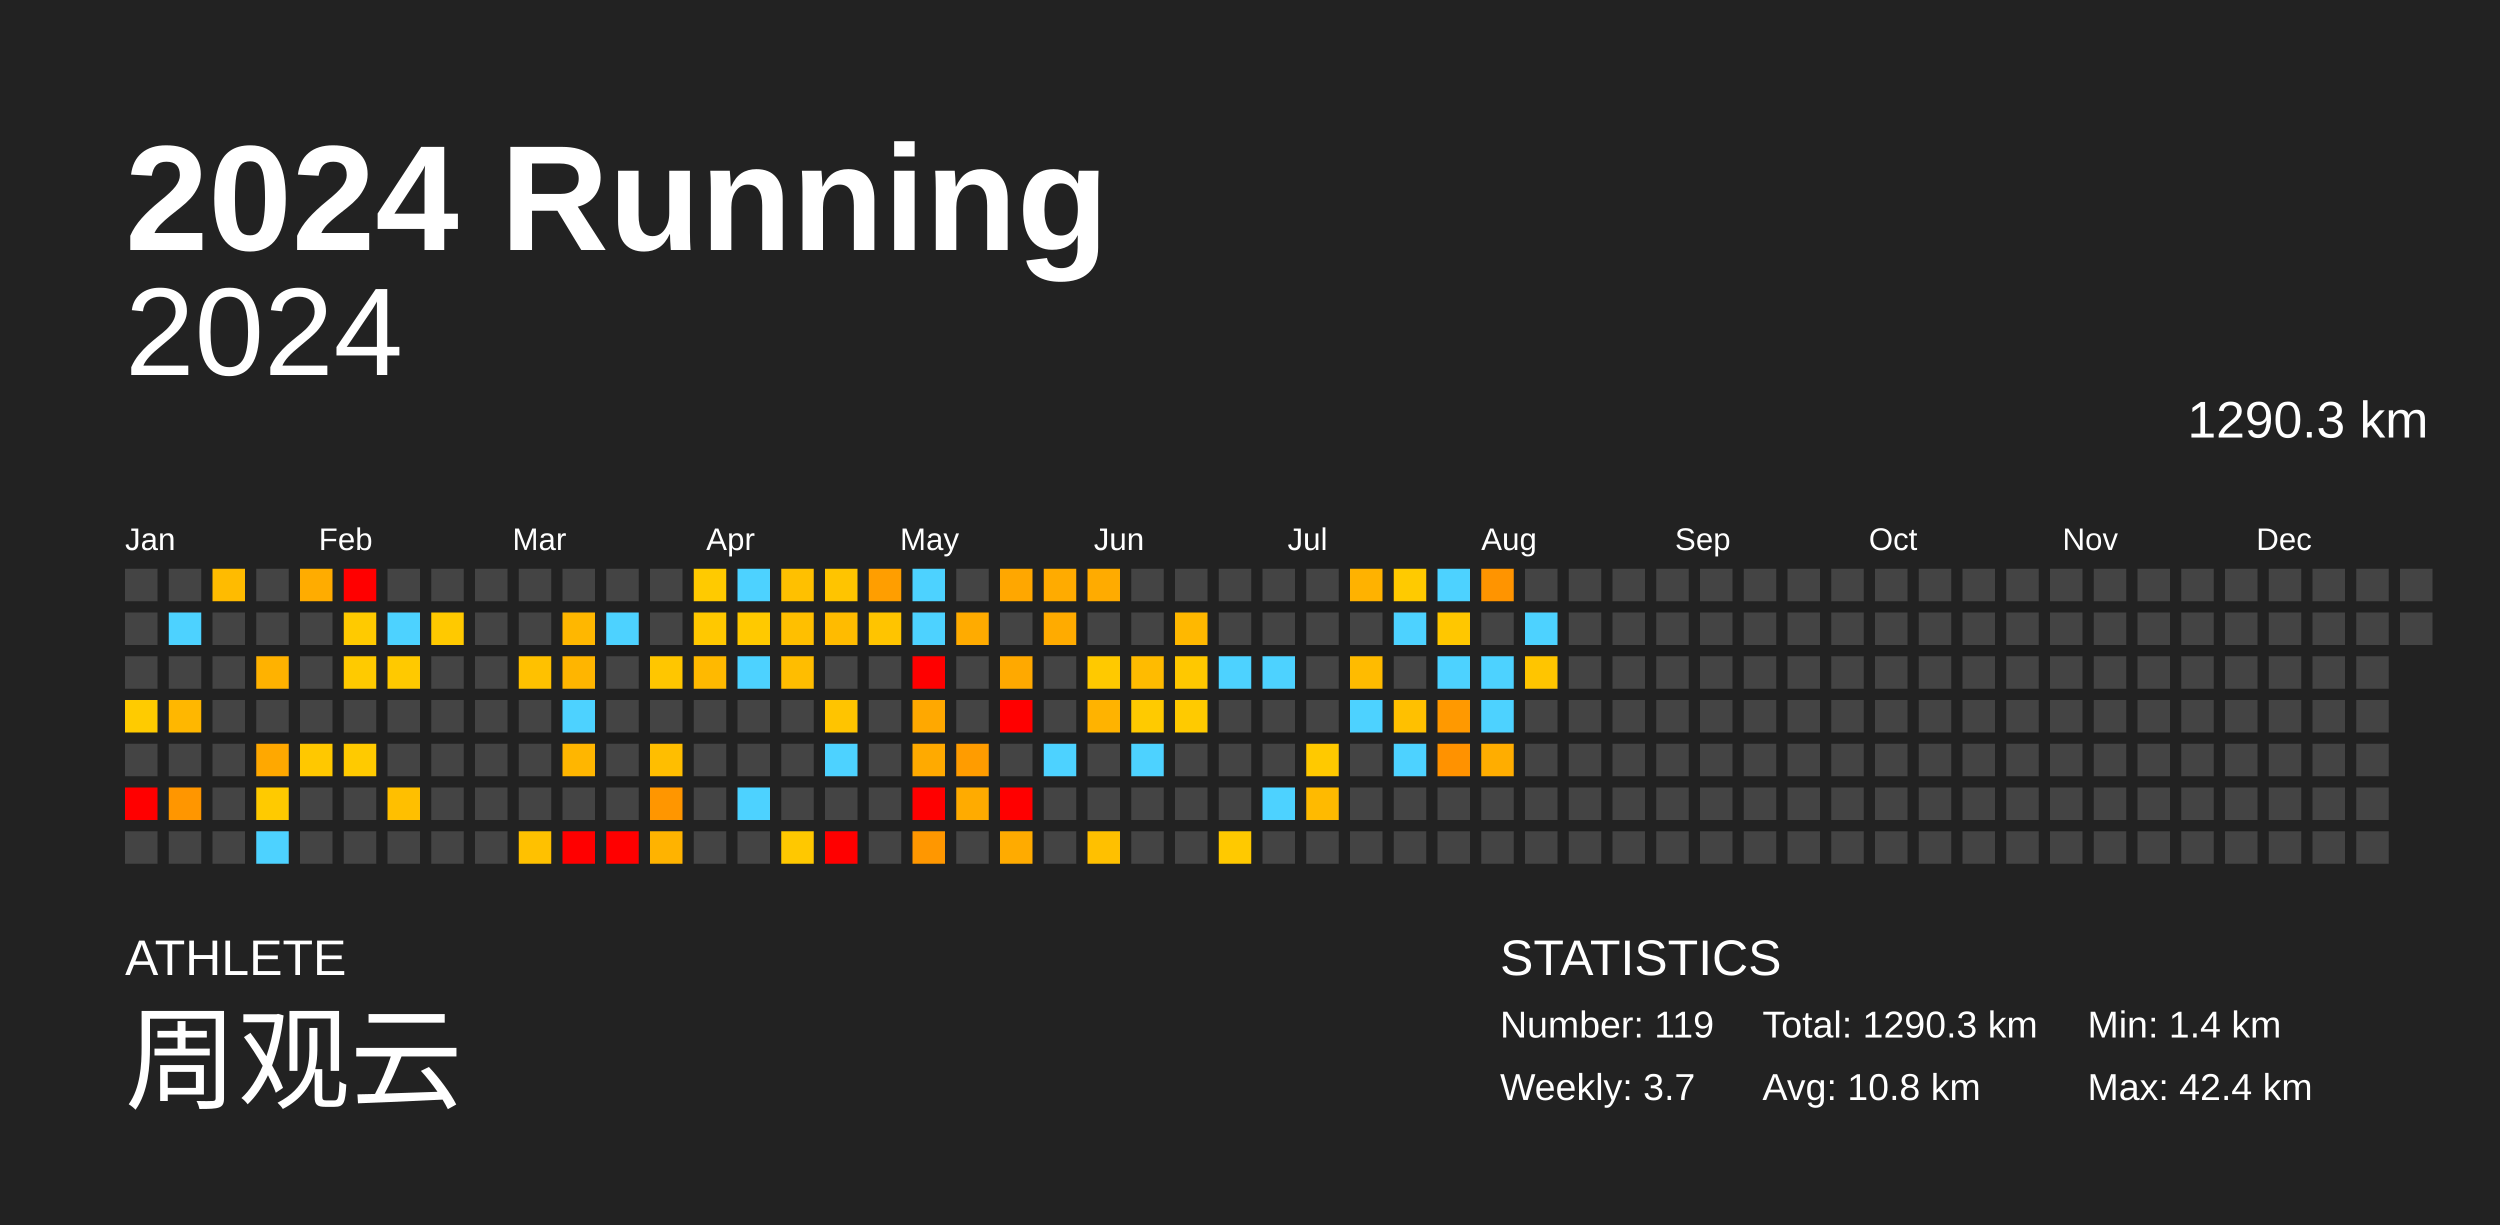
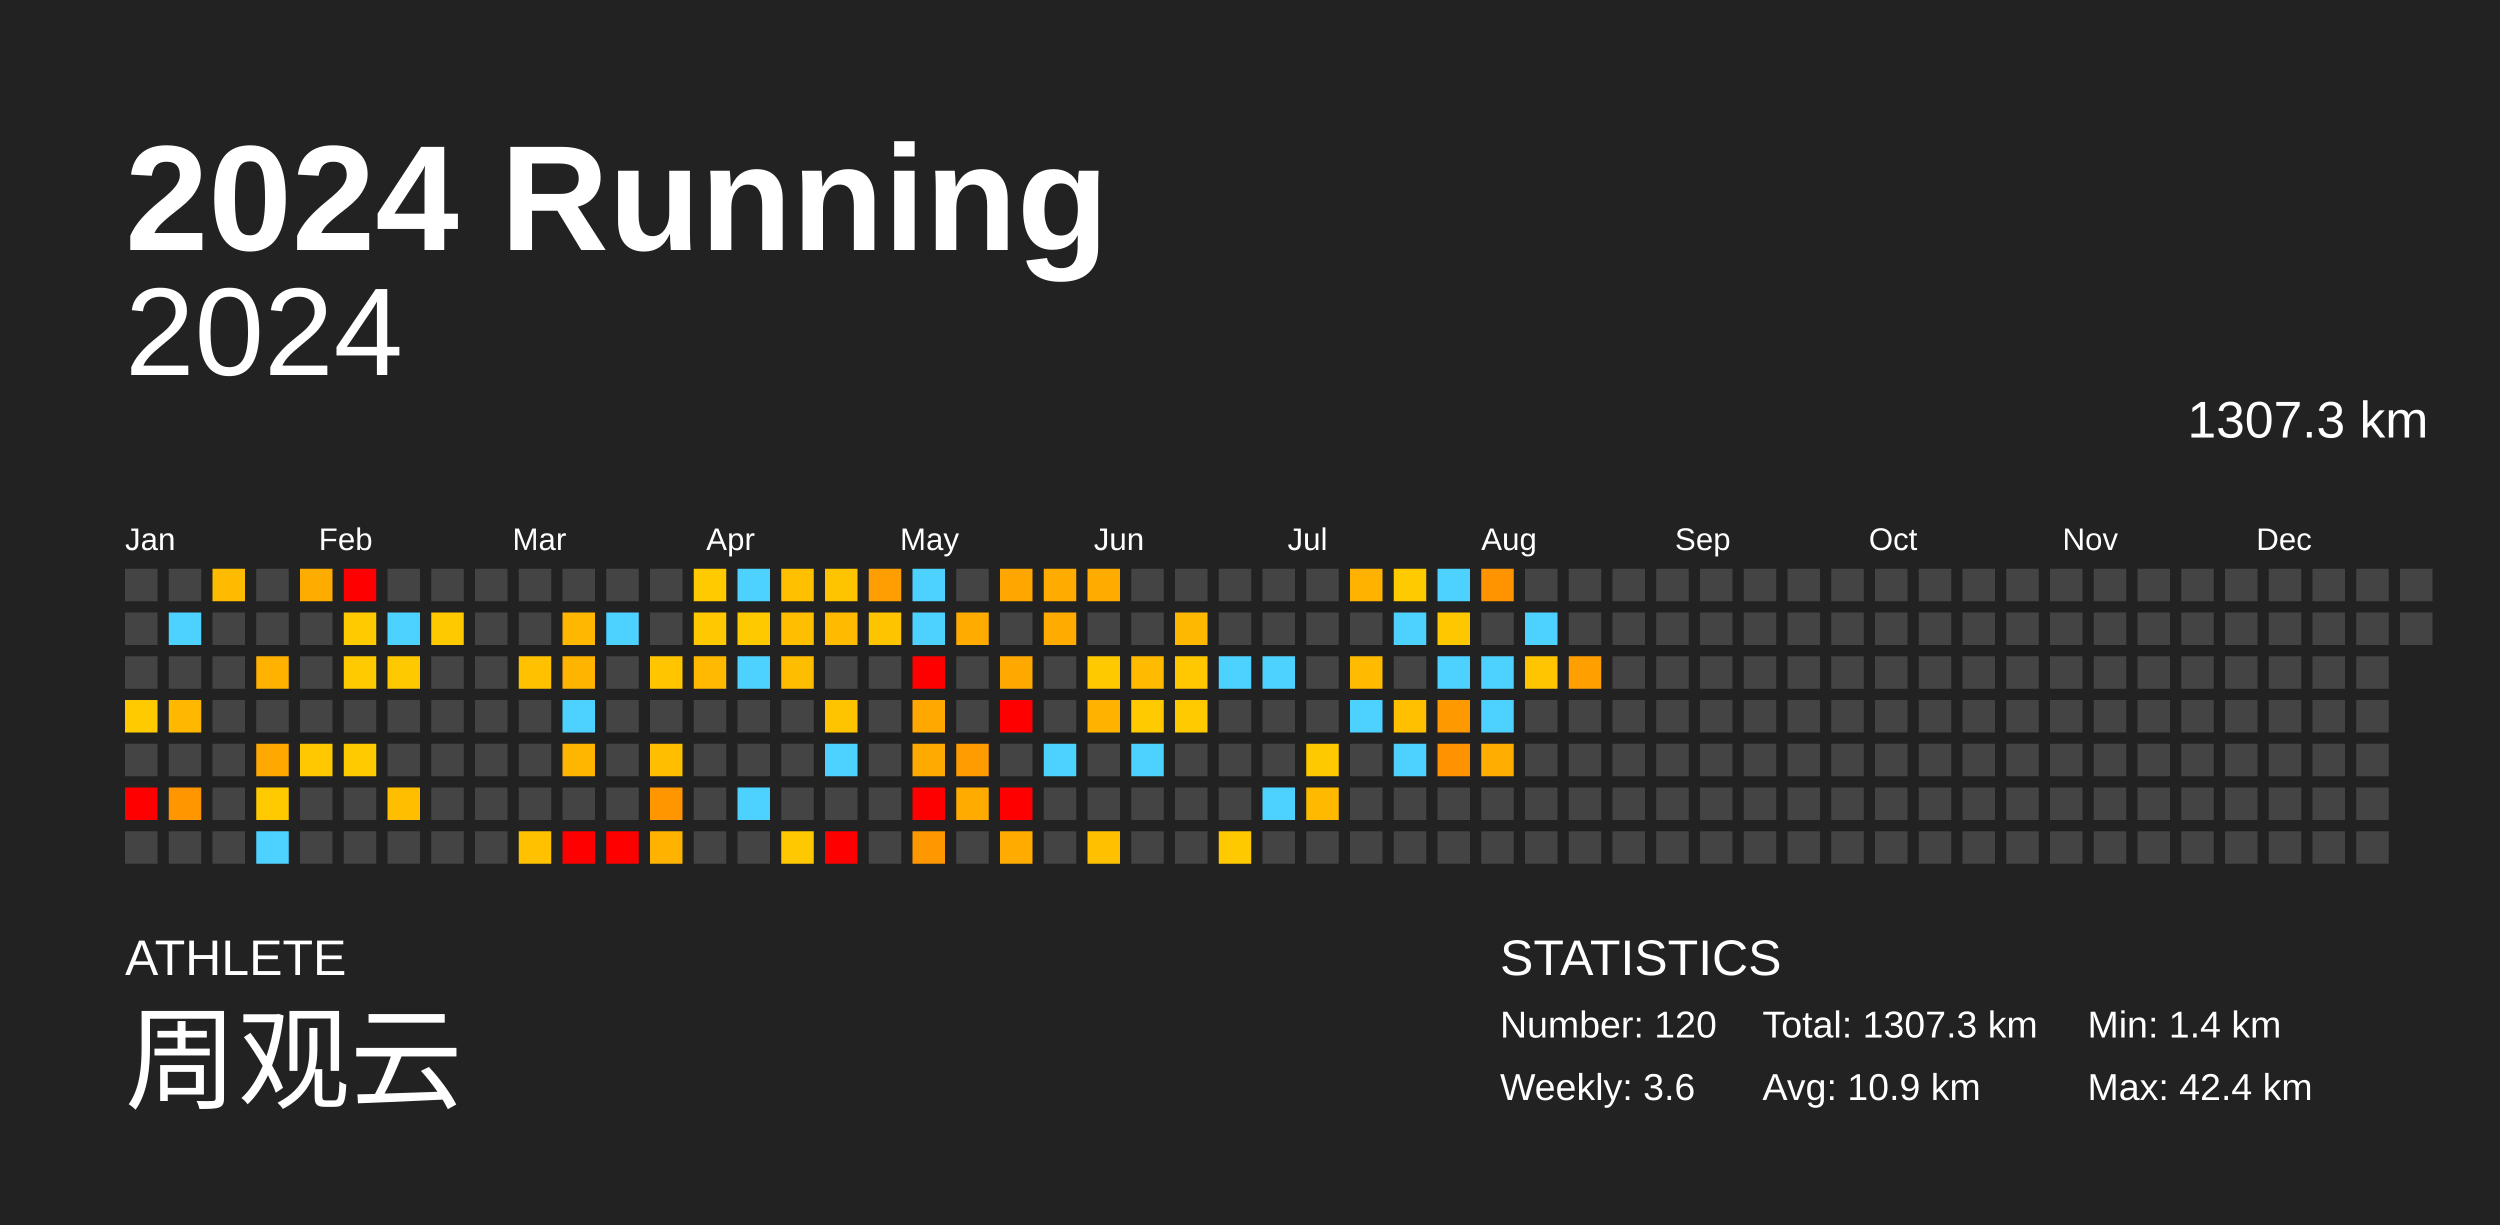
<svg xmlns="http://www.w3.org/2000/svg" baseProfile="full" height="98mm" version="1.1" viewBox="0,0,200,98" width="200mm">
  <defs />
  <rect fill="#222222" height="98" width="200" x="0" y="0" />
  <text fill="#FFFFFF" style="font-size:12px; font-family:Arial; font-weight:bold;" x="10" y="20">2024 Running</text>
  <text fill="#FFFFFF" style="font-size:4px; font-family:Arial" x="10" y="78">ATHLETE</text>
  <text fill="#FFFFFF" style="font-size:9px; font-family:Arial" x="10" y="88">周观云</text>
  <text fill="#FFFFFF" style="font-size:4px; font-family:Arial" x="120" y="78">STATISTICS</text>
-   <text fill="#FFFFFF" style="font-size:3px; font-family:Arial" x="120" y="83">Number: 119</text>
-   <text fill="#FFFFFF" style="font-size:3px; font-family:Arial" x="120" y="88">Weekly: 3.7</text>
-   <text fill="#FFFFFF" style="font-size:3px; font-family:Arial" x="141" y="83">Total: 1290.3 km</text>
-   <text fill="#FFFFFF" style="font-size:3px; font-family:Arial" x="141" y="88">Avg: 10.8 km</text>
+   <text fill="#FFFFFF" style="font-size:3px; font-family:Arial" x="120" y="83">Number: 120</text>
+   <text fill="#FFFFFF" style="font-size:3px; font-family:Arial" x="120" y="88">Weekly: 3.6</text>
+   <text fill="#FFFFFF" style="font-size:3px; font-family:Arial" x="141" y="83">Total: 1307.3 km</text>
+   <text fill="#FFFFFF" style="font-size:3px; font-family:Arial" x="141" y="88">Avg: 10.9 km</text>
  <text fill="#FFFFFF" style="font-size:3px; font-family:Arial" x="167" y="83">Min: 1.4 km</text>
  <text fill="#FFFFFF" style="font-size:3px; font-family:Arial" x="167" y="88">Max: 42.4 km</text>
  <text alignment-baseline="hanging" fill="#FFFFFF" style="font-size:10.0px; font-family:Arial;" x="10" y="30">2024</text>
-   <text alignment-baseline="hanging" fill="#FFFFFF" style="font-size:4.125px; font-family:Arial;" x="175" y="35">1290.3 km</text>
+   <text alignment-baseline="hanging" fill="#FFFFFF" style="font-size:4.125px; font-family:Arial;" x="175" y="35">1307.3 km</text>
  <text fill="#FFFFFF" style="font-size:2.5px; font-family:Arial" x="10.0" y="44">Jan</text>
  <text fill="#FFFFFF" style="font-size:2.5px; font-family:Arial" x="25.5" y="44">Feb</text>
  <text fill="#FFFFFF" style="font-size:2.5px; font-family:Arial" x="41.0" y="44">Mar</text>
  <text fill="#FFFFFF" style="font-size:2.5px; font-family:Arial" x="56.5" y="44">Apr</text>
  <text fill="#FFFFFF" style="font-size:2.5px; font-family:Arial" x="72.0" y="44">May</text>
  <text fill="#FFFFFF" style="font-size:2.5px; font-family:Arial" x="87.5" y="44">Jun</text>
  <text fill="#FFFFFF" style="font-size:2.5px; font-family:Arial" x="103.0" y="44">Jul</text>
  <text fill="#FFFFFF" style="font-size:2.5px; font-family:Arial" x="118.5" y="44">Aug</text>
  <text fill="#FFFFFF" style="font-size:2.5px; font-family:Arial" x="134.0" y="44">Sep</text>
  <text fill="#FFFFFF" style="font-size:2.5px; font-family:Arial" x="149.5" y="44">Oct</text>
  <text fill="#FFFFFF" style="font-size:2.5px; font-family:Arial" x="165.0" y="44">Nov</text>
  <text fill="#FFFFFF" style="font-size:2.5px; font-family:Arial" x="180.5" y="44">Dec</text>
  <rect fill="#444444" height="2.6" width="2.6" x="10.0" y="45.5" />
  <rect fill="#444444" height="2.6" width="2.6" x="10.0" y="49.0" />
  <rect fill="#444444" height="2.6" width="2.6" x="10.0" y="52.5" />
  <rect fill="#ffcb00" height="2.6" width="2.6" x="10.0" y="56.0" />
  <rect fill="#444444" height="2.6" width="2.6" x="10.0" y="59.5" />
  <rect fill="red" height="2.6" width="2.6" x="10.0" y="63.0" />
  <rect fill="#444444" height="2.6" width="2.6" x="10.0" y="66.5" />
  <rect fill="#444444" height="2.6" width="2.6" x="13.5" y="45.5" />
  <rect fill="#4dd2ff" height="2.6" width="2.6" x="13.5" y="49.0" />
  <rect fill="#444444" height="2.6" width="2.6" x="13.5" y="52.5" />
  <rect fill="#ffb700" height="2.6" width="2.6" x="13.5" y="56.0" />
  <rect fill="#444444" height="2.6" width="2.6" x="13.5" y="59.5" />
  <rect fill="#ff9600" height="2.6" width="2.6" x="13.5" y="63.0" />
  <rect fill="#444444" height="2.6" width="2.6" x="13.5" y="66.5" />
  <rect fill="#ffbb00" height="2.6" width="2.6" x="17.0" y="45.5" />
  <rect fill="#444444" height="2.6" width="2.6" x="17.0" y="49.0" />
  <rect fill="#444444" height="2.6" width="2.6" x="17.0" y="52.5" />
  <rect fill="#444444" height="2.6" width="2.6" x="17.0" y="56.0" />
  <rect fill="#444444" height="2.6" width="2.6" x="17.0" y="59.5" />
  <rect fill="#444444" height="2.6" width="2.6" x="17.0" y="63.0" />
  <rect fill="#444444" height="2.6" width="2.6" x="17.0" y="66.5" />
  <rect fill="#444444" height="2.6" width="2.6" x="20.5" y="45.5" />
  <rect fill="#444444" height="2.6" width="2.6" x="20.5" y="49.0" />
  <rect fill="#ffb200" height="2.6" width="2.6" x="20.5" y="52.5" />
  <rect fill="#444444" height="2.6" width="2.6" x="20.5" y="56.0" />
  <rect fill="#ffa800" height="2.6" width="2.6" x="20.5" y="59.5" />
  <rect fill="#ffca00" height="2.6" width="2.6" x="20.5" y="63.0" />
  <rect fill="#4dd2ff" height="2.6" width="2.6" x="20.5" y="66.5" />
  <rect fill="#ffac00" height="2.6" width="2.6" x="24.0" y="45.5" />
  <rect fill="#444444" height="2.6" width="2.6" x="24.0" y="49.0" />
  <rect fill="#444444" height="2.6" width="2.6" x="24.0" y="52.5" />
  <rect fill="#444444" height="2.6" width="2.6" x="24.0" y="56.0" />
  <rect fill="#ffc800" height="2.6" width="2.6" x="24.0" y="59.5" />
  <rect fill="#444444" height="2.6" width="2.6" x="24.0" y="63.0" />
  <rect fill="#444444" height="2.6" width="2.6" x="24.0" y="66.5" />
  <rect fill="red" height="2.6" width="2.6" x="27.5" y="45.5" />
  <rect fill="#ffca00" height="2.6" width="2.6" x="27.5" y="49.0" />
  <rect fill="#ffca00" height="2.6" width="2.6" x="27.5" y="52.5" />
  <rect fill="#444444" height="2.6" width="2.6" x="27.5" y="56.0" />
  <rect fill="#ffca00" height="2.6" width="2.6" x="27.5" y="59.5" />
  <rect fill="#444444" height="2.6" width="2.6" x="27.5" y="63.0" />
  <rect fill="#444444" height="2.6" width="2.6" x="27.5" y="66.5" />
  <rect fill="#444444" height="2.6" width="2.6" x="31.0" y="45.5" />
  <rect fill="#4dd2ff" height="2.6" width="2.6" x="31.0" y="49.0" />
  <rect fill="#ffc900" height="2.6" width="2.6" x="31.0" y="52.5" />
  <rect fill="#444444" height="2.6" width="2.6" x="31.0" y="56.0" />
  <rect fill="#444444" height="2.6" width="2.6" x="31.0" y="59.5" />
  <rect fill="#ffbf00" height="2.6" width="2.6" x="31.0" y="63.0" />
  <rect fill="#444444" height="2.6" width="2.6" x="31.0" y="66.5" />
  <rect fill="#444444" height="2.6" width="2.6" x="34.5" y="45.5" />
  <rect fill="#ffc900" height="2.6" width="2.6" x="34.5" y="49.0" />
  <rect fill="#444444" height="2.6" width="2.6" x="34.5" y="52.5" />
  <rect fill="#444444" height="2.6" width="2.6" x="34.5" y="56.0" />
  <rect fill="#444444" height="2.6" width="2.6" x="34.5" y="59.5" />
  <rect fill="#444444" height="2.6" width="2.6" x="34.5" y="63.0" />
  <rect fill="#444444" height="2.6" width="2.6" x="34.5" y="66.5" />
  <rect fill="#444444" height="2.6" width="2.6" x="38.0" y="45.5" />
  <rect fill="#444444" height="2.6" width="2.6" x="38.0" y="49.0" />
  <rect fill="#444444" height="2.6" width="2.6" x="38.0" y="52.5" />
  <rect fill="#444444" height="2.6" width="2.6" x="38.0" y="56.0" />
  <rect fill="#444444" height="2.6" width="2.6" x="38.0" y="59.5" />
  <rect fill="#444444" height="2.6" width="2.6" x="38.0" y="63.0" />
  <rect fill="#444444" height="2.6" width="2.6" x="38.0" y="66.5" />
  <rect fill="#444444" height="2.6" width="2.6" x="41.5" y="45.5" />
  <rect fill="#444444" height="2.6" width="2.6" x="41.5" y="49.0" />
  <rect fill="#ffc100" height="2.6" width="2.6" x="41.5" y="52.5" />
  <rect fill="#444444" height="2.6" width="2.6" x="41.5" y="56.0" />
  <rect fill="#444444" height="2.6" width="2.6" x="41.5" y="59.5" />
  <rect fill="#444444" height="2.6" width="2.6" x="41.5" y="63.0" />
  <rect fill="#ffc100" height="2.6" width="2.6" x="41.5" y="66.5" />
  <rect fill="#444444" height="2.6" width="2.6" x="45.0" y="45.5" />
  <rect fill="#ffb700" height="2.6" width="2.6" x="45.0" y="49.0" />
  <rect fill="#ffb500" height="2.6" width="2.6" x="45.0" y="52.5" />
  <rect fill="#4dd2ff" height="2.6" width="2.6" x="45.0" y="56.0" />
  <rect fill="#ffb600" height="2.6" width="2.6" x="45.0" y="59.5" />
  <rect fill="#444444" height="2.6" width="2.6" x="45.0" y="63.0" />
  <rect fill="red" height="2.6" width="2.6" x="45.0" y="66.5" />
  <rect fill="#444444" height="2.6" width="2.6" x="48.5" y="45.5" />
  <rect fill="#4dd2ff" height="2.6" width="2.6" x="48.5" y="49.0" />
  <rect fill="#444444" height="2.6" width="2.6" x="48.5" y="52.5" />
  <rect fill="#444444" height="2.6" width="2.6" x="48.5" y="56.0" />
  <rect fill="#444444" height="2.6" width="2.6" x="48.5" y="59.5" />
  <rect fill="#444444" height="2.6" width="2.6" x="48.5" y="63.0" />
  <rect fill="red" height="2.6" width="2.6" x="48.5" y="66.5" />
  <rect fill="#444444" height="2.6" width="2.6" x="52.0" y="45.5" />
  <rect fill="#444444" height="2.6" width="2.6" x="52.0" y="49.0" />
  <rect fill="#ffc600" height="2.6" width="2.6" x="52.0" y="52.5" />
  <rect fill="#444444" height="2.6" width="2.6" x="52.0" y="56.0" />
  <rect fill="#ffbe00" height="2.6" width="2.6" x="52.0" y="59.5" />
  <rect fill="#ff9600" height="2.6" width="2.6" x="52.0" y="63.0" />
  <rect fill="#ffb300" height="2.6" width="2.6" x="52.0" y="66.5" />
  <rect fill="#ffca00" height="2.6" width="2.6" x="55.5" y="45.5" />
  <rect fill="#ffc800" height="2.6" width="2.6" x="55.5" y="49.0" />
  <rect fill="#ffb900" height="2.6" width="2.6" x="55.5" y="52.5" />
  <rect fill="#444444" height="2.6" width="2.6" x="55.5" y="56.0" />
  <rect fill="#444444" height="2.6" width="2.6" x="55.5" y="59.5" />
  <rect fill="#444444" height="2.6" width="2.6" x="55.5" y="63.0" />
  <rect fill="#444444" height="2.6" width="2.6" x="55.5" y="66.5" />
  <rect fill="#4dd2ff" height="2.6" width="2.6" x="59.0" y="45.5" />
  <rect fill="#ffc900" height="2.6" width="2.6" x="59.0" y="49.0" />
  <rect fill="#4dd2ff" height="2.6" width="2.6" x="59.0" y="52.5" />
  <rect fill="#444444" height="2.6" width="2.6" x="59.0" y="56.0" />
  <rect fill="#444444" height="2.6" width="2.6" x="59.0" y="59.5" />
  <rect fill="#4dd2ff" height="2.6" width="2.6" x="59.0" y="63.0" />
  <rect fill="#444444" height="2.6" width="2.6" x="59.0" y="66.5" />
  <rect fill="#ffc000" height="2.6" width="2.6" x="62.5" y="45.5" />
  <rect fill="#ffbf00" height="2.6" width="2.6" x="62.5" y="49.0" />
  <rect fill="#ffbd00" height="2.6" width="2.6" x="62.5" y="52.5" />
  <rect fill="#444444" height="2.6" width="2.6" x="62.5" y="56.0" />
  <rect fill="#444444" height="2.6" width="2.6" x="62.5" y="59.5" />
  <rect fill="#444444" height="2.6" width="2.6" x="62.5" y="63.0" />
  <rect fill="#ffc800" height="2.6" width="2.6" x="62.5" y="66.5" />
  <rect fill="#ffc400" height="2.6" width="2.6" x="66.0" y="45.5" />
  <rect fill="#ffbb00" height="2.6" width="2.6" x="66.0" y="49.0" />
  <rect fill="#444444" height="2.6" width="2.6" x="66.0" y="52.5" />
  <rect fill="#ffc400" height="2.6" width="2.6" x="66.0" y="56.0" />
  <rect fill="#4dd2ff" height="2.6" width="2.6" x="66.0" y="59.5" />
  <rect fill="#444444" height="2.6" width="2.6" x="66.0" y="63.0" />
  <rect fill="red" height="2.6" width="2.6" x="66.0" y="66.5" />
  <rect fill="#ff9e00" height="2.6" width="2.6" x="69.5" y="45.5" />
  <rect fill="#ffc400" height="2.6" width="2.6" x="69.5" y="49.0" />
  <rect fill="#444444" height="2.6" width="2.6" x="69.5" y="52.5" />
  <rect fill="#444444" height="2.6" width="2.6" x="69.5" y="56.0" />
  <rect fill="#444444" height="2.6" width="2.6" x="69.5" y="59.5" />
  <rect fill="#444444" height="2.6" width="2.6" x="69.5" y="63.0" />
  <rect fill="#444444" height="2.6" width="2.6" x="69.5" y="66.5" />
  <rect fill="#4dd2ff" height="2.6" width="2.6" x="73.0" y="45.5" />
  <rect fill="#4dd2ff" height="2.6" width="2.6" x="73.0" y="49.0" />
  <rect fill="red" height="2.6" width="2.6" x="73.0" y="52.5" />
  <rect fill="#ffa800" height="2.6" width="2.6" x="73.0" y="56.0" />
  <rect fill="#ffaa00" height="2.6" width="2.6" x="73.0" y="59.5" />
  <rect fill="red" height="2.6" width="2.6" x="73.0" y="63.0" />
  <rect fill="#ff9700" height="2.6" width="2.6" x="73.0" y="66.5" />
  <rect fill="#444444" height="2.6" width="2.6" x="76.5" y="45.5" />
  <rect fill="#ffab00" height="2.6" width="2.6" x="76.5" y="49.0" />
  <rect fill="#444444" height="2.6" width="2.6" x="76.5" y="52.5" />
  <rect fill="#444444" height="2.6" width="2.6" x="76.5" y="56.0" />
  <rect fill="#ff9c00" height="2.6" width="2.6" x="76.5" y="59.5" />
  <rect fill="#ffab00" height="2.6" width="2.6" x="76.5" y="63.0" />
  <rect fill="#444444" height="2.6" width="2.6" x="76.5" y="66.5" />
  <rect fill="#ffa700" height="2.6" width="2.6" x="80.0" y="45.5" />
  <rect fill="#444444" height="2.6" width="2.6" x="80.0" y="49.0" />
  <rect fill="#ffa900" height="2.6" width="2.6" x="80.0" y="52.5" />
  <rect fill="red" height="2.6" width="2.6" x="80.0" y="56.0" />
  <rect fill="#444444" height="2.6" width="2.6" x="80.0" y="59.5" />
  <rect fill="red" height="2.6" width="2.6" x="80.0" y="63.0" />
  <rect fill="#ffab00" height="2.6" width="2.6" x="80.0" y="66.5" />
  <rect fill="#ffab00" height="2.6" width="2.6" x="83.5" y="45.5" />
  <rect fill="#ffab00" height="2.6" width="2.6" x="83.5" y="49.0" />
  <rect fill="#444444" height="2.6" width="2.6" x="83.5" y="52.5" />
  <rect fill="#444444" height="2.6" width="2.6" x="83.5" y="56.0" />
  <rect fill="#4dd2ff" height="2.6" width="2.6" x="83.5" y="59.5" />
  <rect fill="#444444" height="2.6" width="2.6" x="83.5" y="63.0" />
  <rect fill="#444444" height="2.6" width="2.6" x="83.5" y="66.5" />
  <rect fill="#ffab00" height="2.6" width="2.6" x="87.0" y="45.5" />
  <rect fill="#444444" height="2.6" width="2.6" x="87.0" y="49.0" />
  <rect fill="#ffc900" height="2.6" width="2.6" x="87.0" y="52.5" />
  <rect fill="#ffb300" height="2.6" width="2.6" x="87.0" y="56.0" />
  <rect fill="#444444" height="2.6" width="2.6" x="87.0" y="59.5" />
  <rect fill="#444444" height="2.6" width="2.6" x="87.0" y="63.0" />
  <rect fill="#ffc000" height="2.6" width="2.6" x="87.0" y="66.5" />
  <rect fill="#444444" height="2.6" width="2.6" x="90.5" y="45.5" />
  <rect fill="#444444" height="2.6" width="2.6" x="90.5" y="49.0" />
  <rect fill="#ffbb00" height="2.6" width="2.6" x="90.5" y="52.5" />
  <rect fill="#ffca00" height="2.6" width="2.6" x="90.5" y="56.0" />
  <rect fill="#4dd2ff" height="2.6" width="2.6" x="90.5" y="59.5" />
  <rect fill="#444444" height="2.6" width="2.6" x="90.5" y="63.0" />
  <rect fill="#444444" height="2.6" width="2.6" x="90.5" y="66.5" />
  <rect fill="#444444" height="2.6" width="2.6" x="94.0" y="45.5" />
  <rect fill="#ffb800" height="2.6" width="2.6" x="94.0" y="49.0" />
  <rect fill="#ffc800" height="2.6" width="2.6" x="94.0" y="52.5" />
  <rect fill="#ffca00" height="2.6" width="2.6" x="94.0" y="56.0" />
  <rect fill="#444444" height="2.6" width="2.6" x="94.0" y="59.5" />
  <rect fill="#444444" height="2.6" width="2.6" x="94.0" y="63.0" />
  <rect fill="#444444" height="2.6" width="2.6" x="94.0" y="66.5" />
  <rect fill="#444444" height="2.6" width="2.6" x="97.5" y="45.5" />
  <rect fill="#444444" height="2.6" width="2.6" x="97.5" y="49.0" />
  <rect fill="#4dd2ff" height="2.6" width="2.6" x="97.5" y="52.5" />
  <rect fill="#444444" height="2.6" width="2.6" x="97.5" y="56.0" />
  <rect fill="#444444" height="2.6" width="2.6" x="97.5" y="59.5" />
  <rect fill="#444444" height="2.6" width="2.6" x="97.5" y="63.0" />
  <rect fill="#ffc900" height="2.6" width="2.6" x="97.5" y="66.5" />
  <rect fill="#444444" height="2.6" width="2.6" x="101.0" y="45.5" />
  <rect fill="#444444" height="2.6" width="2.6" x="101.0" y="49.0" />
  <rect fill="#4dd2ff" height="2.6" width="2.6" x="101.0" y="52.5" />
  <rect fill="#444444" height="2.6" width="2.6" x="101.0" y="56.0" />
  <rect fill="#444444" height="2.6" width="2.6" x="101.0" y="59.5" />
  <rect fill="#4dd2ff" height="2.6" width="2.6" x="101.0" y="63.0" />
  <rect fill="#444444" height="2.6" width="2.6" x="101.0" y="66.5" />
  <rect fill="#444444" height="2.6" width="2.6" x="104.5" y="45.5" />
  <rect fill="#444444" height="2.6" width="2.6" x="104.5" y="49.0" />
  <rect fill="#444444" height="2.6" width="2.6" x="104.5" y="52.5" />
  <rect fill="#444444" height="2.6" width="2.6" x="104.5" y="56.0" />
  <rect fill="#ffc900" height="2.6" width="2.6" x="104.5" y="59.5" />
  <rect fill="#ffba00" height="2.6" width="2.6" x="104.5" y="63.0" />
  <rect fill="#444444" height="2.6" width="2.6" x="104.5" y="66.5" />
  <rect fill="#ffb200" height="2.6" width="2.6" x="108.0" y="45.5" />
  <rect fill="#444444" height="2.6" width="2.6" x="108.0" y="49.0" />
  <rect fill="#ffbb00" height="2.6" width="2.6" x="108.0" y="52.5" />
  <rect fill="#4dd2ff" height="2.6" width="2.6" x="108.0" y="56.0" />
  <rect fill="#444444" height="2.6" width="2.6" x="108.0" y="59.5" />
  <rect fill="#444444" height="2.6" width="2.6" x="108.0" y="63.0" />
  <rect fill="#444444" height="2.6" width="2.6" x="108.0" y="66.5" />
  <rect fill="#ffca00" height="2.6" width="2.6" x="111.5" y="45.5" />
  <rect fill="#4dd2ff" height="2.6" width="2.6" x="111.5" y="49.0" />
  <rect fill="#444444" height="2.6" width="2.6" x="111.5" y="52.5" />
  <rect fill="#ffc000" height="2.6" width="2.6" x="111.5" y="56.0" />
  <rect fill="#4dd2ff" height="2.6" width="2.6" x="111.5" y="59.5" />
  <rect fill="#444444" height="2.6" width="2.6" x="111.5" y="63.0" />
  <rect fill="#444444" height="2.6" width="2.6" x="111.5" y="66.5" />
  <rect fill="#4dd2ff" height="2.6" width="2.6" x="115.0" y="45.5" />
  <rect fill="#ffc700" height="2.6" width="2.6" x="115.0" y="49.0" />
  <rect fill="#4dd2ff" height="2.6" width="2.6" x="115.0" y="52.5" />
  <rect fill="#ff9900" height="2.6" width="2.6" x="115.0" y="56.0" />
  <rect fill="#ff9200" height="2.6" width="2.6" x="115.0" y="59.5" />
  <rect fill="#444444" height="2.6" width="2.6" x="115.0" y="63.0" />
  <rect fill="#444444" height="2.6" width="2.6" x="115.0" y="66.5" />
  <rect fill="#ff9400" height="2.6" width="2.6" x="118.5" y="45.5" />
  <rect fill="#444444" height="2.6" width="2.6" x="118.5" y="49.0" />
  <rect fill="#4dd2ff" height="2.6" width="2.6" x="118.5" y="52.5" />
  <rect fill="#4dd2ff" height="2.6" width="2.6" x="118.5" y="56.0" />
  <rect fill="#ffad00" height="2.6" width="2.6" x="118.5" y="59.5" />
  <rect fill="#444444" height="2.6" width="2.6" x="118.5" y="63.0" />
  <rect fill="#444444" height="2.6" width="2.6" x="118.5" y="66.5" />
  <rect fill="#444444" height="2.6" width="2.6" x="122.0" y="45.5" />
  <rect fill="#4dd2ff" height="2.6" width="2.6" x="122.0" y="49.0" />
  <rect fill="#ffc500" height="2.6" width="2.6" x="122.0" y="52.5" />
  <rect fill="#444444" height="2.6" width="2.6" x="122.0" y="56.0" />
  <rect fill="#444444" height="2.6" width="2.6" x="122.0" y="59.5" />
  <rect fill="#444444" height="2.6" width="2.6" x="122.0" y="63.0" />
  <rect fill="#444444" height="2.6" width="2.6" x="122.0" y="66.5" />
  <rect fill="#444444" height="2.6" width="2.6" x="125.5" y="45.5" />
  <rect fill="#444444" height="2.6" width="2.6" x="125.5" y="49.0" />
-   <rect fill="#444444" height="2.6" width="2.6" x="125.5" y="52.5" />
+   <rect fill="#ff9f00" height="2.6" width="2.6" x="125.5" y="52.5" />
  <rect fill="#444444" height="2.6" width="2.6" x="125.5" y="56.0" />
  <rect fill="#444444" height="2.6" width="2.6" x="125.5" y="59.5" />
  <rect fill="#444444" height="2.6" width="2.6" x="125.5" y="63.0" />
  <rect fill="#444444" height="2.6" width="2.6" x="125.5" y="66.5" />
  <rect fill="#444444" height="2.6" width="2.6" x="129.0" y="45.5" />
  <rect fill="#444444" height="2.6" width="2.6" x="129.0" y="49.0" />
  <rect fill="#444444" height="2.6" width="2.6" x="129.0" y="52.5" />
  <rect fill="#444444" height="2.6" width="2.6" x="129.0" y="56.0" />
  <rect fill="#444444" height="2.6" width="2.6" x="129.0" y="59.5" />
  <rect fill="#444444" height="2.6" width="2.6" x="129.0" y="63.0" />
  <rect fill="#444444" height="2.6" width="2.6" x="129.0" y="66.5" />
  <rect fill="#444444" height="2.6" width="2.6" x="132.5" y="45.5" />
  <rect fill="#444444" height="2.6" width="2.6" x="132.5" y="49.0" />
  <rect fill="#444444" height="2.6" width="2.6" x="132.5" y="52.5" />
  <rect fill="#444444" height="2.6" width="2.6" x="132.5" y="56.0" />
  <rect fill="#444444" height="2.6" width="2.6" x="132.5" y="59.5" />
  <rect fill="#444444" height="2.6" width="2.6" x="132.5" y="63.0" />
  <rect fill="#444444" height="2.6" width="2.6" x="132.5" y="66.5" />
  <rect fill="#444444" height="2.6" width="2.6" x="136.0" y="45.5" />
  <rect fill="#444444" height="2.6" width="2.6" x="136.0" y="49.0" />
  <rect fill="#444444" height="2.6" width="2.6" x="136.0" y="52.5" />
  <rect fill="#444444" height="2.6" width="2.6" x="136.0" y="56.0" />
  <rect fill="#444444" height="2.6" width="2.6" x="136.0" y="59.5" />
  <rect fill="#444444" height="2.6" width="2.6" x="136.0" y="63.0" />
  <rect fill="#444444" height="2.6" width="2.6" x="136.0" y="66.5" />
  <rect fill="#444444" height="2.6" width="2.6" x="139.5" y="45.5" />
  <rect fill="#444444" height="2.6" width="2.6" x="139.5" y="49.0" />
  <rect fill="#444444" height="2.6" width="2.6" x="139.5" y="52.5" />
  <rect fill="#444444" height="2.6" width="2.6" x="139.5" y="56.0" />
  <rect fill="#444444" height="2.6" width="2.6" x="139.5" y="59.5" />
  <rect fill="#444444" height="2.6" width="2.6" x="139.5" y="63.0" />
  <rect fill="#444444" height="2.6" width="2.6" x="139.5" y="66.5" />
  <rect fill="#444444" height="2.6" width="2.6" x="143.0" y="45.5" />
  <rect fill="#444444" height="2.6" width="2.6" x="143.0" y="49.0" />
  <rect fill="#444444" height="2.6" width="2.6" x="143.0" y="52.5" />
  <rect fill="#444444" height="2.6" width="2.6" x="143.0" y="56.0" />
  <rect fill="#444444" height="2.6" width="2.6" x="143.0" y="59.5" />
  <rect fill="#444444" height="2.6" width="2.6" x="143.0" y="63.0" />
  <rect fill="#444444" height="2.6" width="2.6" x="143.0" y="66.5" />
  <rect fill="#444444" height="2.6" width="2.6" x="146.5" y="45.5" />
  <rect fill="#444444" height="2.6" width="2.6" x="146.5" y="49.0" />
  <rect fill="#444444" height="2.6" width="2.6" x="146.5" y="52.5" />
  <rect fill="#444444" height="2.6" width="2.6" x="146.5" y="56.0" />
  <rect fill="#444444" height="2.6" width="2.6" x="146.5" y="59.5" />
  <rect fill="#444444" height="2.6" width="2.6" x="146.5" y="63.0" />
  <rect fill="#444444" height="2.6" width="2.6" x="146.5" y="66.5" />
  <rect fill="#444444" height="2.6" width="2.6" x="150.0" y="45.5" />
  <rect fill="#444444" height="2.6" width="2.6" x="150.0" y="49.0" />
  <rect fill="#444444" height="2.6" width="2.6" x="150.0" y="52.5" />
  <rect fill="#444444" height="2.6" width="2.6" x="150.0" y="56.0" />
  <rect fill="#444444" height="2.6" width="2.6" x="150.0" y="59.5" />
  <rect fill="#444444" height="2.6" width="2.6" x="150.0" y="63.0" />
  <rect fill="#444444" height="2.6" width="2.6" x="150.0" y="66.5" />
  <rect fill="#444444" height="2.6" width="2.6" x="153.5" y="45.5" />
  <rect fill="#444444" height="2.6" width="2.6" x="153.5" y="49.0" />
  <rect fill="#444444" height="2.6" width="2.6" x="153.5" y="52.5" />
  <rect fill="#444444" height="2.6" width="2.6" x="153.5" y="56.0" />
  <rect fill="#444444" height="2.6" width="2.6" x="153.5" y="59.5" />
  <rect fill="#444444" height="2.6" width="2.6" x="153.5" y="63.0" />
  <rect fill="#444444" height="2.6" width="2.6" x="153.5" y="66.5" />
  <rect fill="#444444" height="2.6" width="2.6" x="157.0" y="45.5" />
  <rect fill="#444444" height="2.6" width="2.6" x="157.0" y="49.0" />
  <rect fill="#444444" height="2.6" width="2.6" x="157.0" y="52.5" />
  <rect fill="#444444" height="2.6" width="2.6" x="157.0" y="56.0" />
  <rect fill="#444444" height="2.6" width="2.6" x="157.0" y="59.5" />
  <rect fill="#444444" height="2.6" width="2.6" x="157.0" y="63.0" />
  <rect fill="#444444" height="2.6" width="2.6" x="157.0" y="66.5" />
  <rect fill="#444444" height="2.6" width="2.6" x="160.5" y="45.5" />
  <rect fill="#444444" height="2.6" width="2.6" x="160.5" y="49.0" />
  <rect fill="#444444" height="2.6" width="2.6" x="160.5" y="52.5" />
  <rect fill="#444444" height="2.6" width="2.6" x="160.5" y="56.0" />
  <rect fill="#444444" height="2.6" width="2.6" x="160.5" y="59.5" />
  <rect fill="#444444" height="2.6" width="2.6" x="160.5" y="63.0" />
  <rect fill="#444444" height="2.6" width="2.6" x="160.5" y="66.5" />
  <rect fill="#444444" height="2.6" width="2.6" x="164.0" y="45.5" />
  <rect fill="#444444" height="2.6" width="2.6" x="164.0" y="49.0" />
  <rect fill="#444444" height="2.6" width="2.6" x="164.0" y="52.5" />
  <rect fill="#444444" height="2.6" width="2.6" x="164.0" y="56.0" />
  <rect fill="#444444" height="2.6" width="2.6" x="164.0" y="59.5" />
  <rect fill="#444444" height="2.6" width="2.6" x="164.0" y="63.0" />
  <rect fill="#444444" height="2.6" width="2.6" x="164.0" y="66.5" />
  <rect fill="#444444" height="2.6" width="2.6" x="167.5" y="45.5" />
  <rect fill="#444444" height="2.6" width="2.6" x="167.5" y="49.0" />
  <rect fill="#444444" height="2.6" width="2.6" x="167.5" y="52.5" />
  <rect fill="#444444" height="2.6" width="2.6" x="167.5" y="56.0" />
  <rect fill="#444444" height="2.6" width="2.6" x="167.5" y="59.5" />
  <rect fill="#444444" height="2.6" width="2.6" x="167.5" y="63.0" />
  <rect fill="#444444" height="2.6" width="2.6" x="167.5" y="66.5" />
  <rect fill="#444444" height="2.6" width="2.6" x="171.0" y="45.5" />
  <rect fill="#444444" height="2.6" width="2.6" x="171.0" y="49.0" />
  <rect fill="#444444" height="2.6" width="2.6" x="171.0" y="52.5" />
  <rect fill="#444444" height="2.6" width="2.6" x="171.0" y="56.0" />
  <rect fill="#444444" height="2.6" width="2.6" x="171.0" y="59.5" />
  <rect fill="#444444" height="2.6" width="2.6" x="171.0" y="63.0" />
  <rect fill="#444444" height="2.6" width="2.6" x="171.0" y="66.5" />
  <rect fill="#444444" height="2.6" width="2.6" x="174.5" y="45.5" />
  <rect fill="#444444" height="2.6" width="2.6" x="174.5" y="49.0" />
  <rect fill="#444444" height="2.6" width="2.6" x="174.5" y="52.5" />
  <rect fill="#444444" height="2.6" width="2.6" x="174.5" y="56.0" />
  <rect fill="#444444" height="2.6" width="2.6" x="174.5" y="59.5" />
  <rect fill="#444444" height="2.6" width="2.6" x="174.5" y="63.0" />
  <rect fill="#444444" height="2.6" width="2.6" x="174.5" y="66.5" />
  <rect fill="#444444" height="2.6" width="2.6" x="178.0" y="45.5" />
  <rect fill="#444444" height="2.6" width="2.6" x="178.0" y="49.0" />
  <rect fill="#444444" height="2.6" width="2.6" x="178.0" y="52.5" />
  <rect fill="#444444" height="2.6" width="2.6" x="178.0" y="56.0" />
  <rect fill="#444444" height="2.6" width="2.6" x="178.0" y="59.5" />
  <rect fill="#444444" height="2.6" width="2.6" x="178.0" y="63.0" />
  <rect fill="#444444" height="2.6" width="2.6" x="178.0" y="66.5" />
  <rect fill="#444444" height="2.6" width="2.6" x="181.5" y="45.5" />
  <rect fill="#444444" height="2.6" width="2.6" x="181.5" y="49.0" />
  <rect fill="#444444" height="2.6" width="2.6" x="181.5" y="52.5" />
  <rect fill="#444444" height="2.6" width="2.6" x="181.5" y="56.0" />
  <rect fill="#444444" height="2.6" width="2.6" x="181.5" y="59.5" />
  <rect fill="#444444" height="2.6" width="2.6" x="181.5" y="63.0" />
  <rect fill="#444444" height="2.6" width="2.6" x="181.5" y="66.5" />
  <rect fill="#444444" height="2.6" width="2.6" x="185.0" y="45.5" />
  <rect fill="#444444" height="2.6" width="2.6" x="185.0" y="49.0" />
  <rect fill="#444444" height="2.6" width="2.6" x="185.0" y="52.5" />
  <rect fill="#444444" height="2.6" width="2.6" x="185.0" y="56.0" />
  <rect fill="#444444" height="2.6" width="2.6" x="185.0" y="59.5" />
  <rect fill="#444444" height="2.6" width="2.6" x="185.0" y="63.0" />
  <rect fill="#444444" height="2.6" width="2.6" x="185.0" y="66.5" />
  <rect fill="#444444" height="2.6" width="2.6" x="188.5" y="45.5" />
  <rect fill="#444444" height="2.6" width="2.6" x="188.5" y="49.0" />
  <rect fill="#444444" height="2.6" width="2.6" x="188.5" y="52.5" />
  <rect fill="#444444" height="2.6" width="2.6" x="188.5" y="56.0" />
  <rect fill="#444444" height="2.6" width="2.6" x="188.5" y="59.5" />
  <rect fill="#444444" height="2.6" width="2.6" x="188.5" y="63.0" />
  <rect fill="#444444" height="2.6" width="2.6" x="188.5" y="66.5" />
  <rect fill="#444444" height="2.6" width="2.6" x="192.0" y="45.5" />
  <rect fill="#444444" height="2.6" width="2.6" x="192.0" y="49.0" />
</svg>
